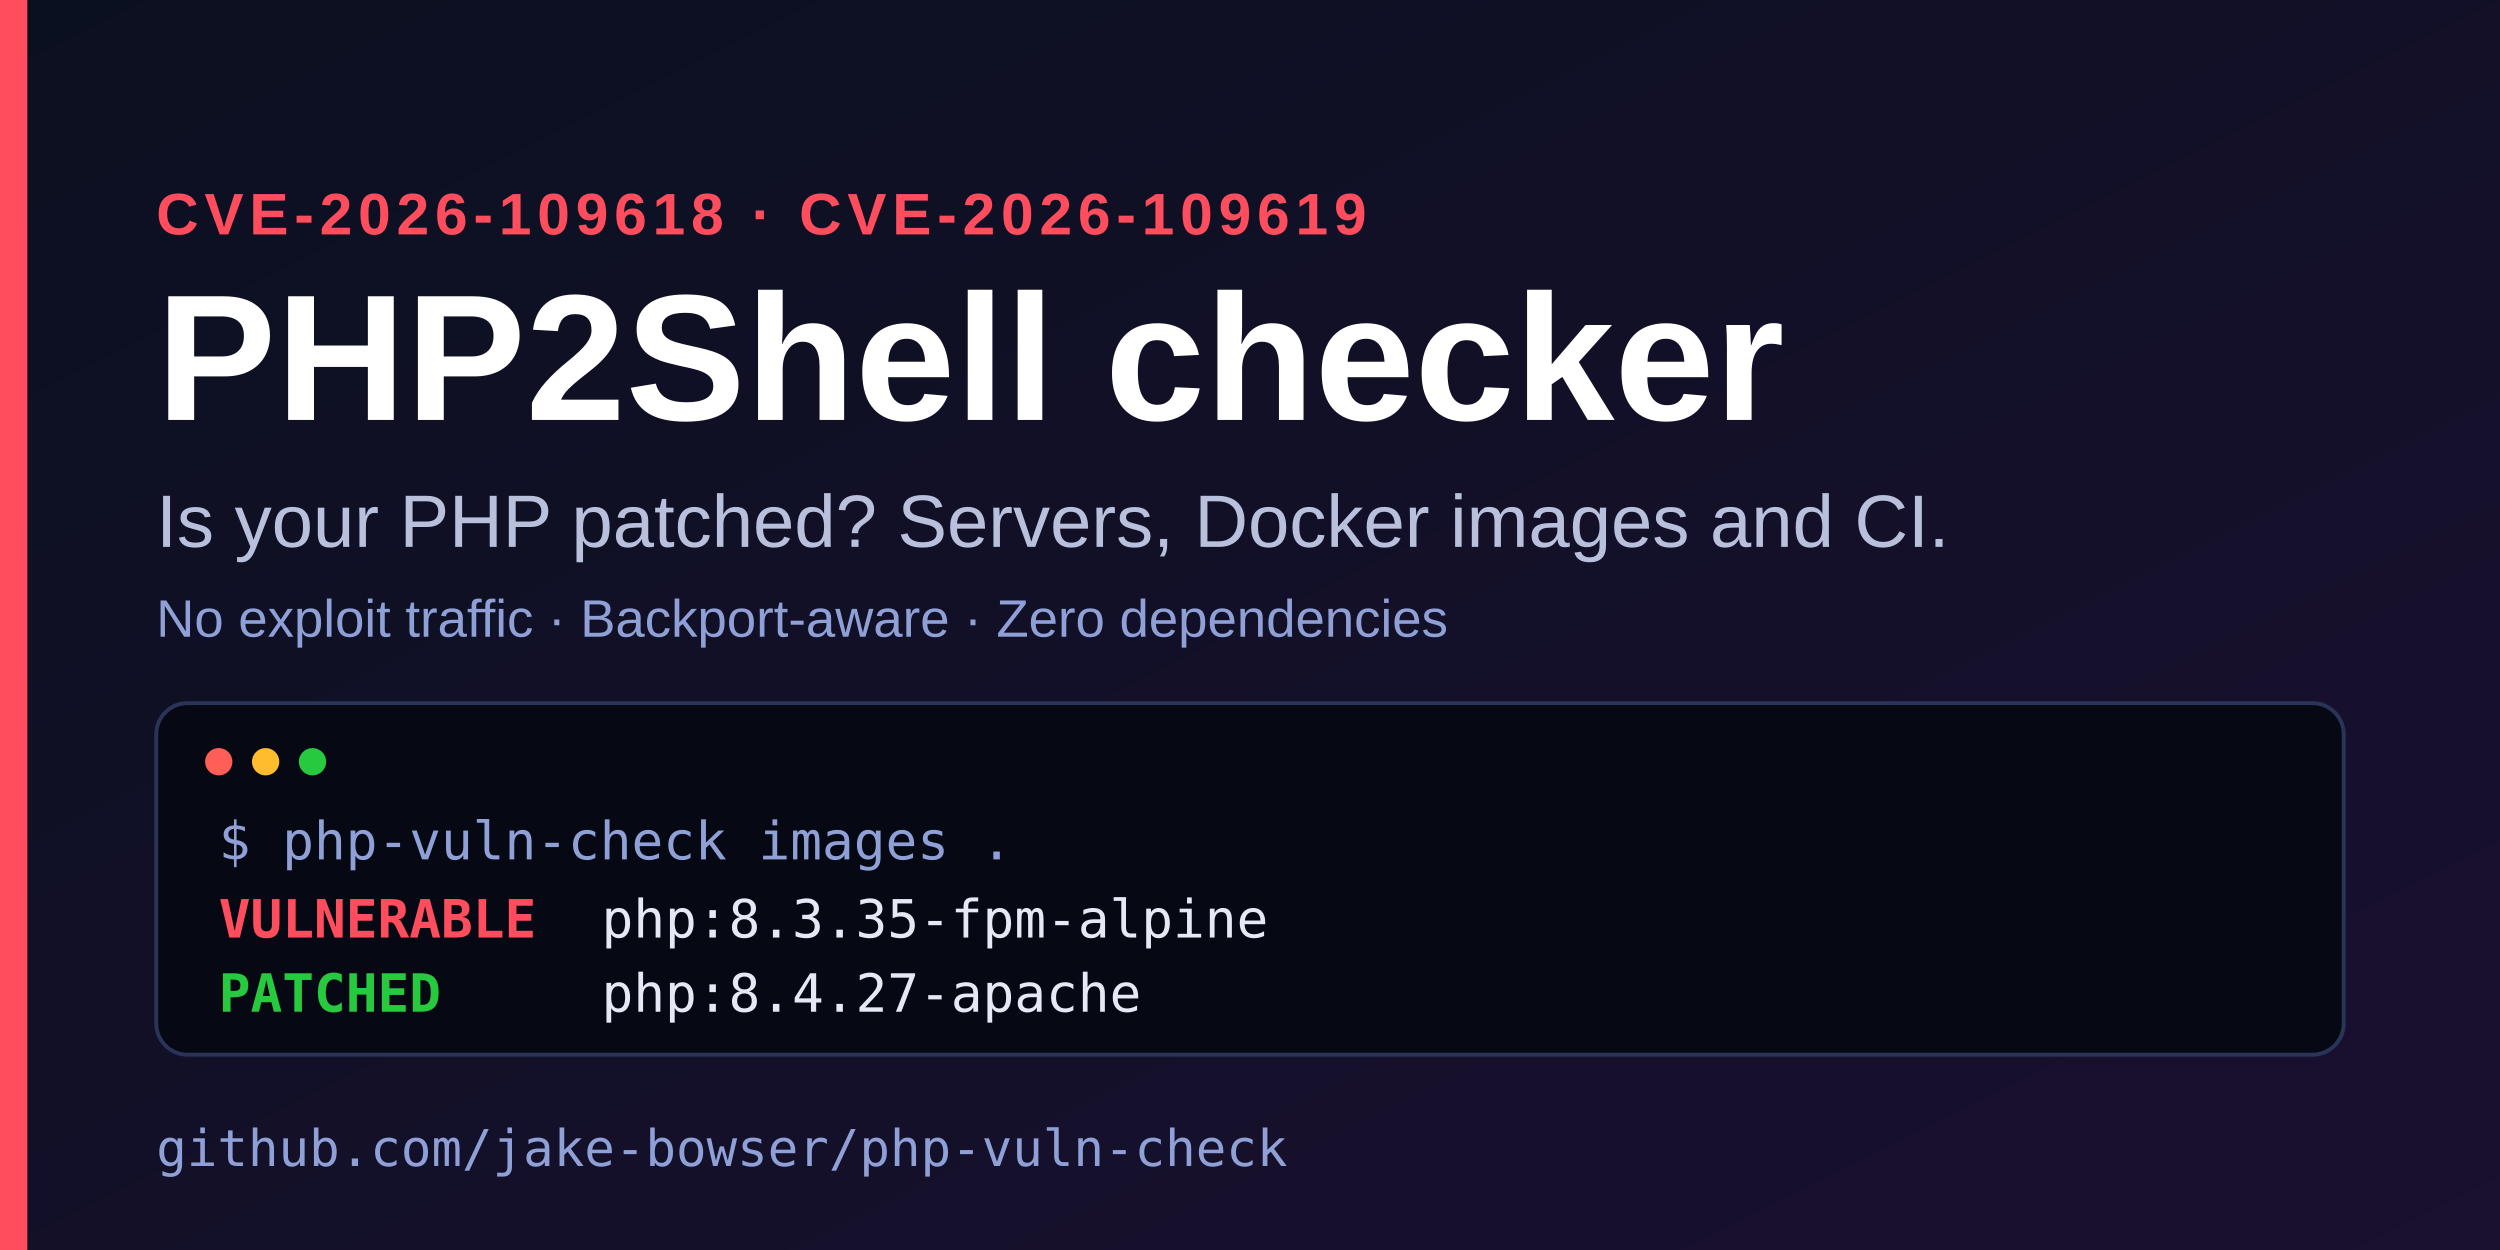
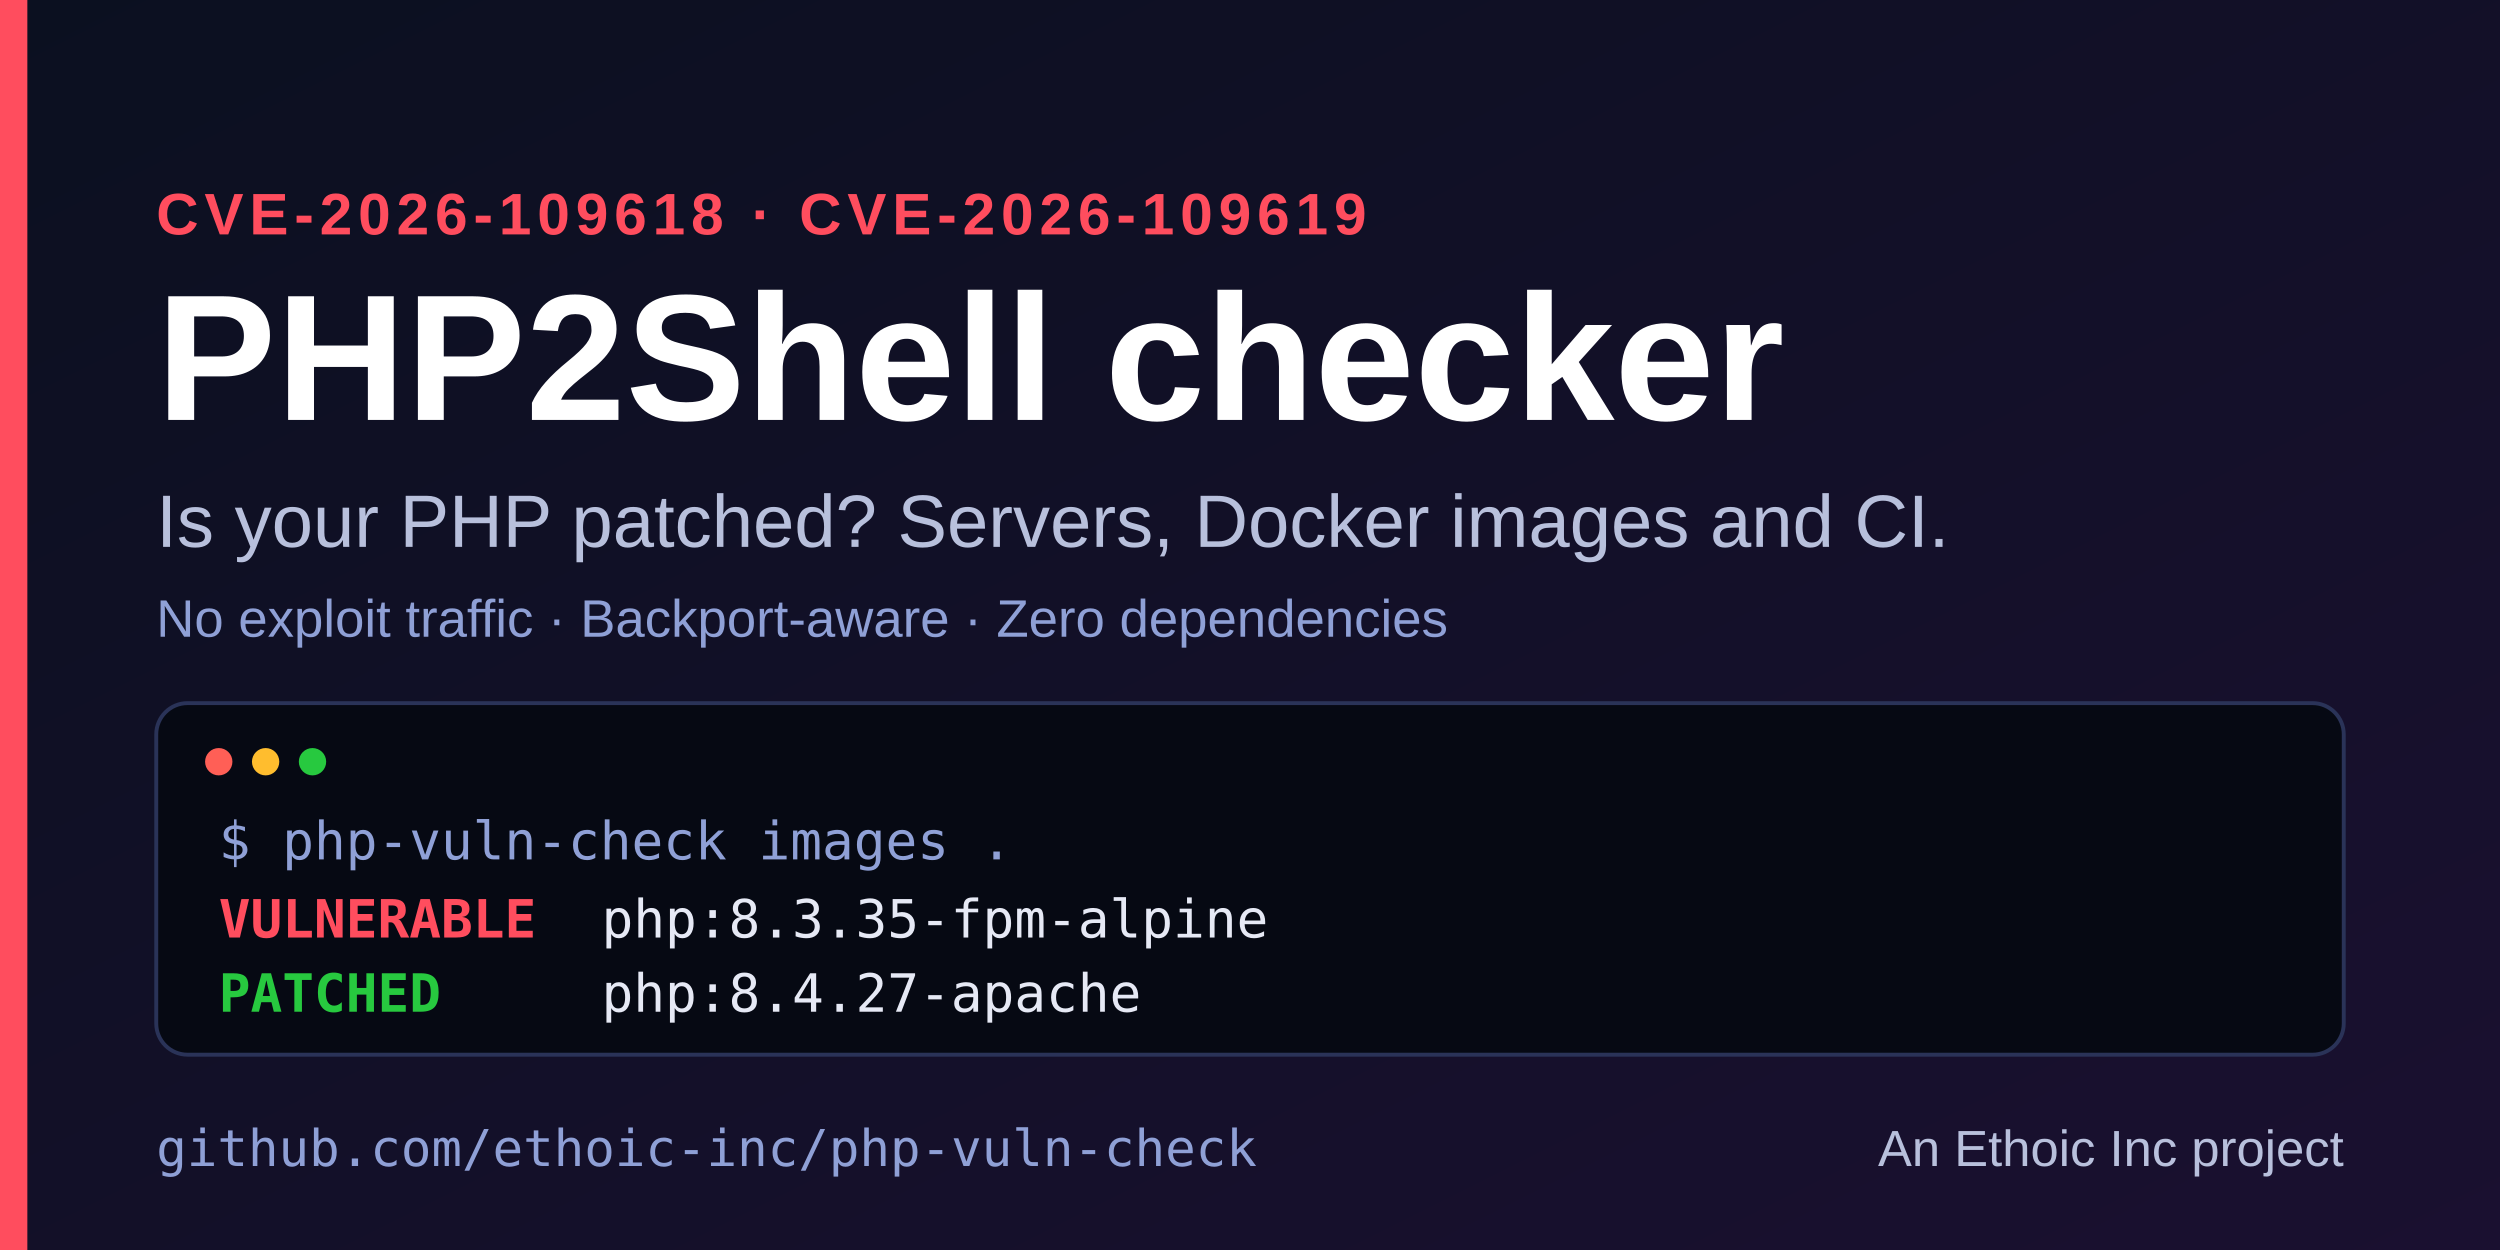
<svg xmlns="http://www.w3.org/2000/svg" width="1280" height="640" viewBox="0 0 1280 640">
  <defs>
    <linearGradient id="bg" x1="0" y1="0" x2="1" y2="1">
      <stop offset="0" stop-color="#0b1020" />
      <stop offset="1" stop-color="#1a1030" />
    </linearGradient>
  </defs>
  <rect width="1280" height="640" fill="url(#bg)" />
  <rect x="0" y="0" width="14" height="640" fill="#ff4d5e" />
  <text x="80" y="120" font-family="Helvetica Neue, Arial, sans-serif" font-size="30" font-weight="700" fill="#ff4d5e" letter-spacing="3">CVE-2026-109618 · CVE-2026-109619</text>
  <text x="80" y="215" font-family="Helvetica Neue, Arial, sans-serif" font-size="92" font-weight="800" fill="#ffffff">PHP2Shell checker</text>
  <text x="80" y="280" font-family="Helvetica Neue, Arial, sans-serif" font-size="38" fill="#b8c0dc">Is your PHP patched? Servers, Docker images and CI.</text>
  <text x="80" y="326" font-family="Helvetica Neue, Arial, sans-serif" font-size="27" fill="#8fa0d6">No exploit traffic  ·  Backport-aware  ·  Zero dependencies</text>
  <rect x="80" y="360" width="1120" height="180" rx="16" fill="#060913" stroke="#2a3358" stroke-width="2" />
  <circle cx="112" cy="390" r="7" fill="#ff5f56" />
  <circle cx="136" cy="390" r="7" fill="#ffbd2e" />
  <circle cx="160" cy="390" r="7" fill="#27c93f" />
  <g font-family="Menlo, Consolas, monospace" font-size="27">
    <text x="112" y="440" fill="#8fa0d6">$ php-vuln-check images .</text>
    <text x="112" y="480" fill="#ff4d5e" font-weight="700">VULNERABLE</text>
    <text x="308" y="480" fill="#e6e9f5">php:8.3.35-fpm-alpine</text>
    <text x="112" y="518" fill="#27c93f" font-weight="700">PATCHED</text>
    <text x="308" y="518" fill="#e6e9f5">php:8.4.27-apache</text>
  </g>
-   <text x="80" y="597" font-family="Menlo, Consolas, monospace" font-size="26" fill="#8fa0d6">github.com/jake-bowser/php-vuln-check</text>
+   <text x="80" y="597" font-family="Menlo, Consolas, monospace" font-size="26" fill="#8fa0d6">github.com/ethoic-inc/php-vuln-check</text>
+   <text x="1200" y="597" text-anchor="end" font-family="Helvetica Neue, Arial, sans-serif" font-size="26" fill="#b8c0dc">An Ethoic Inc project</text>
</svg>
